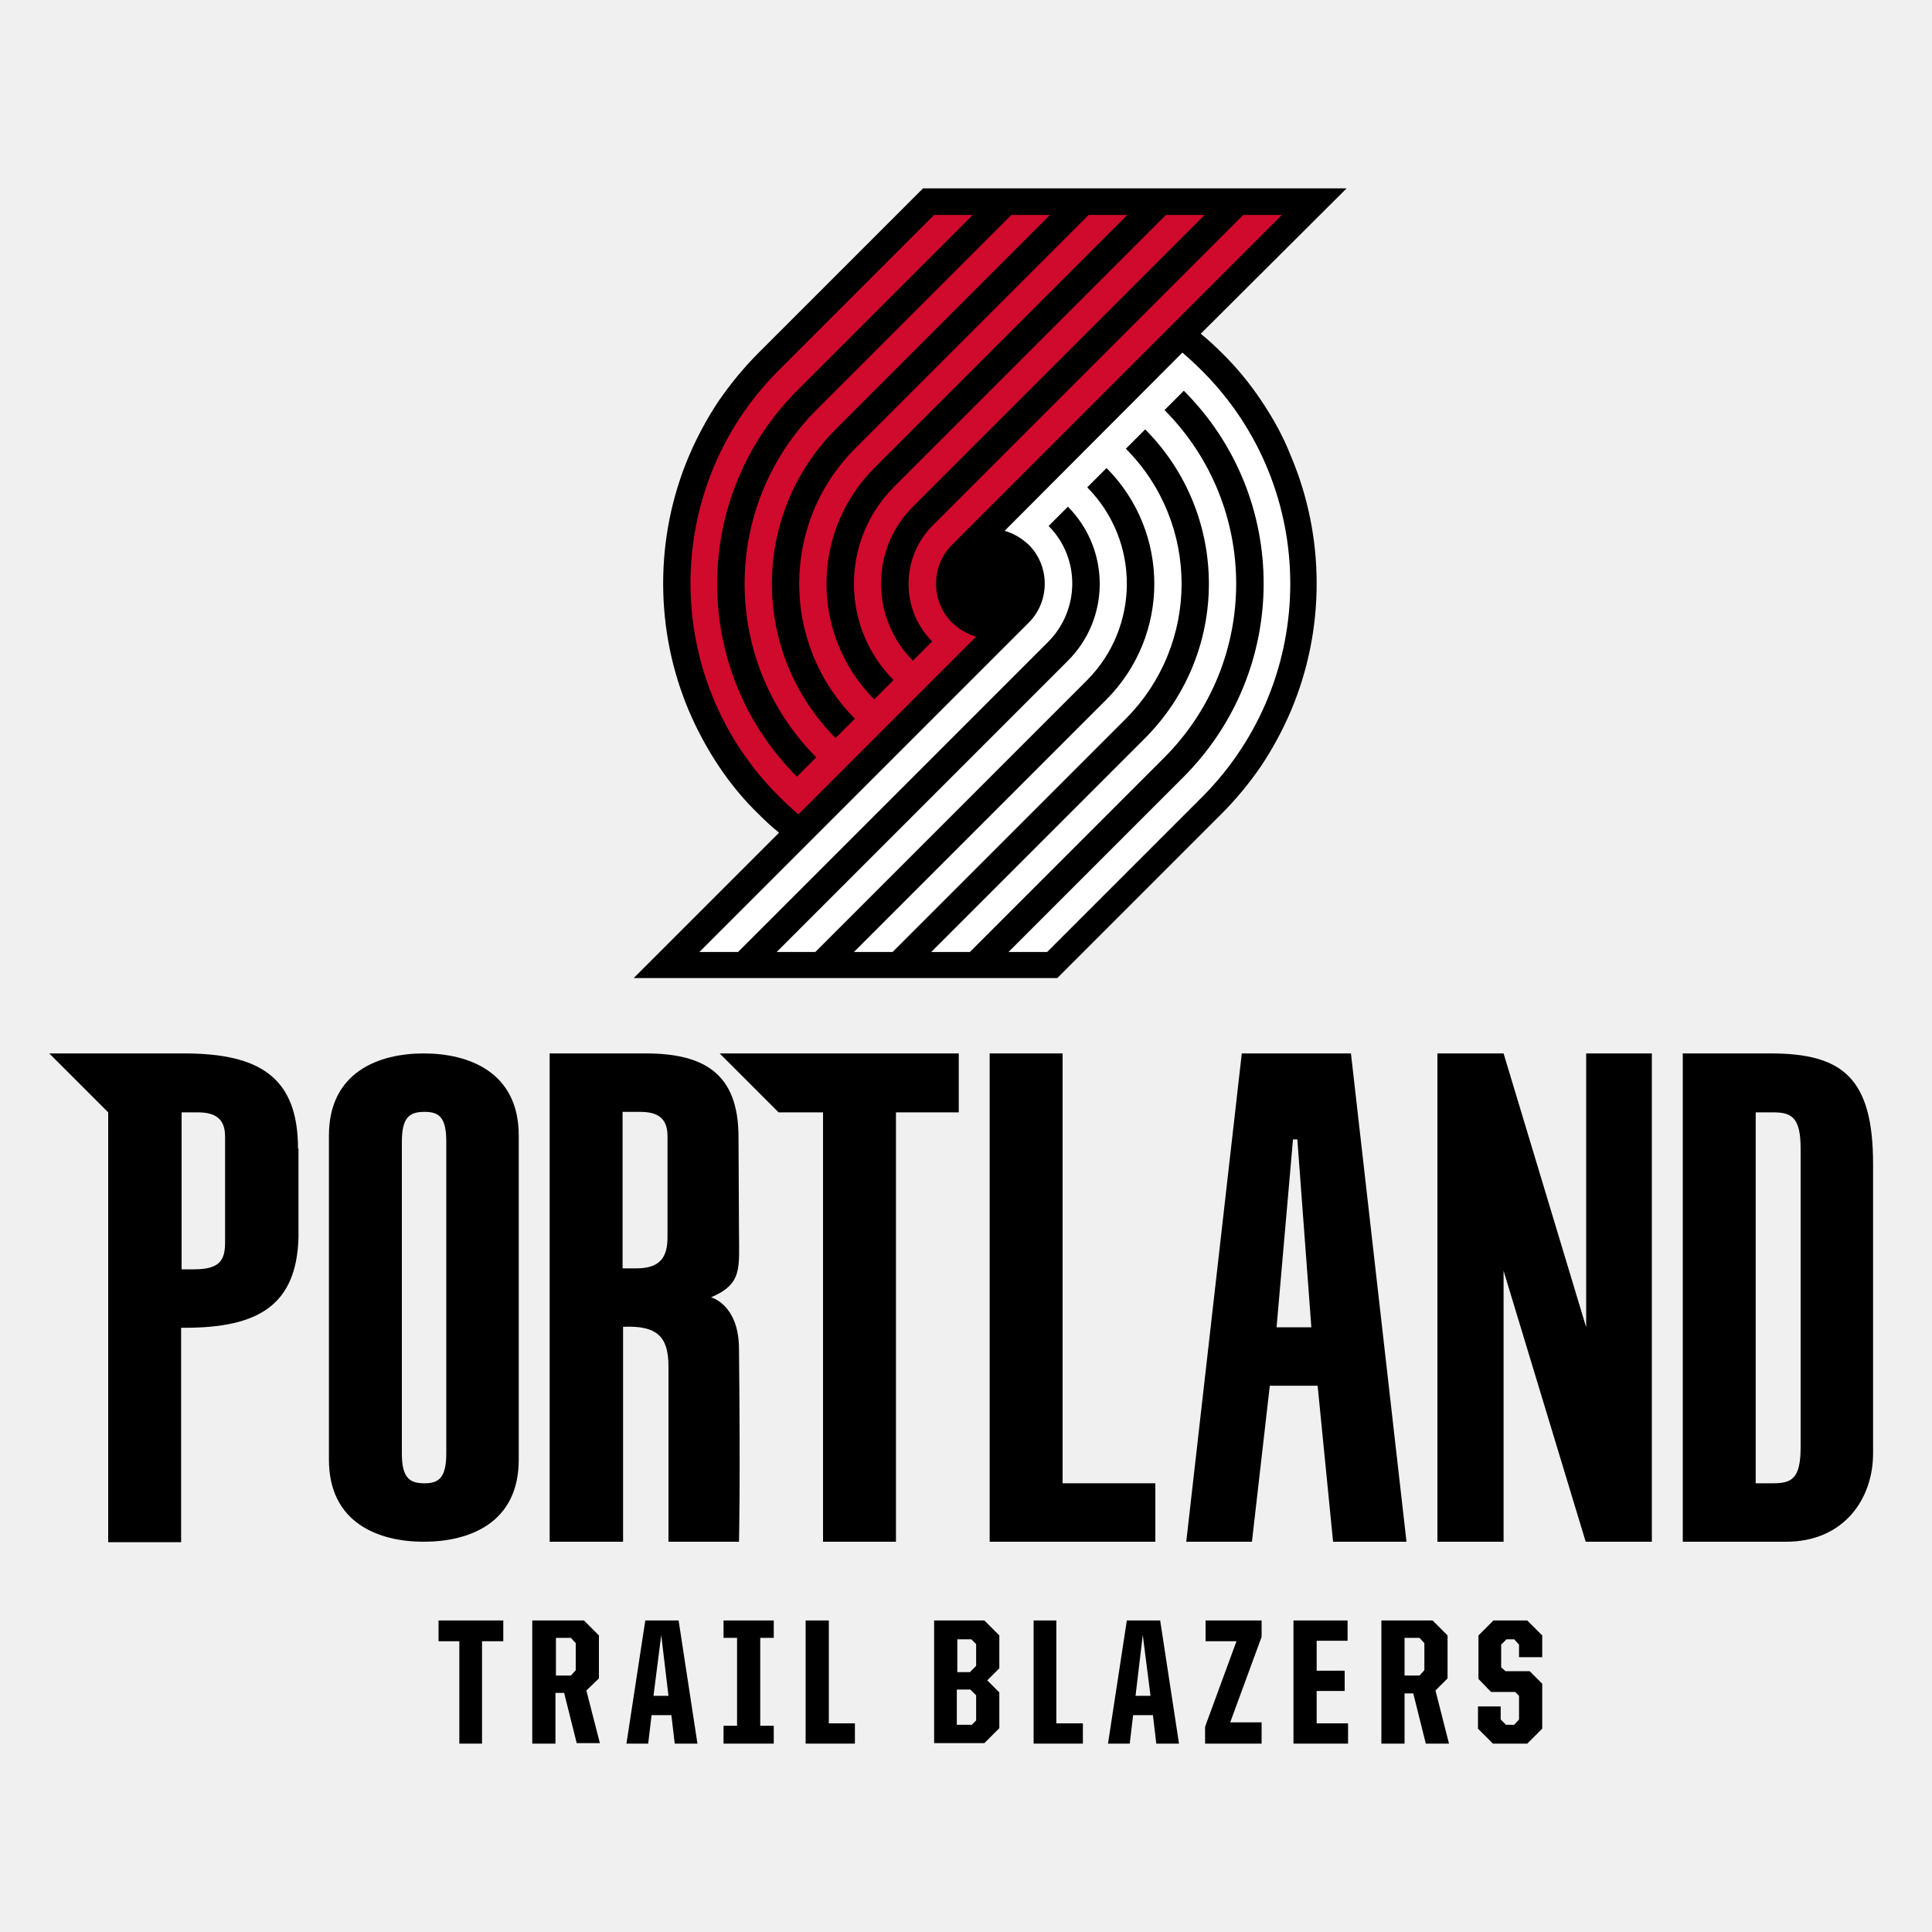
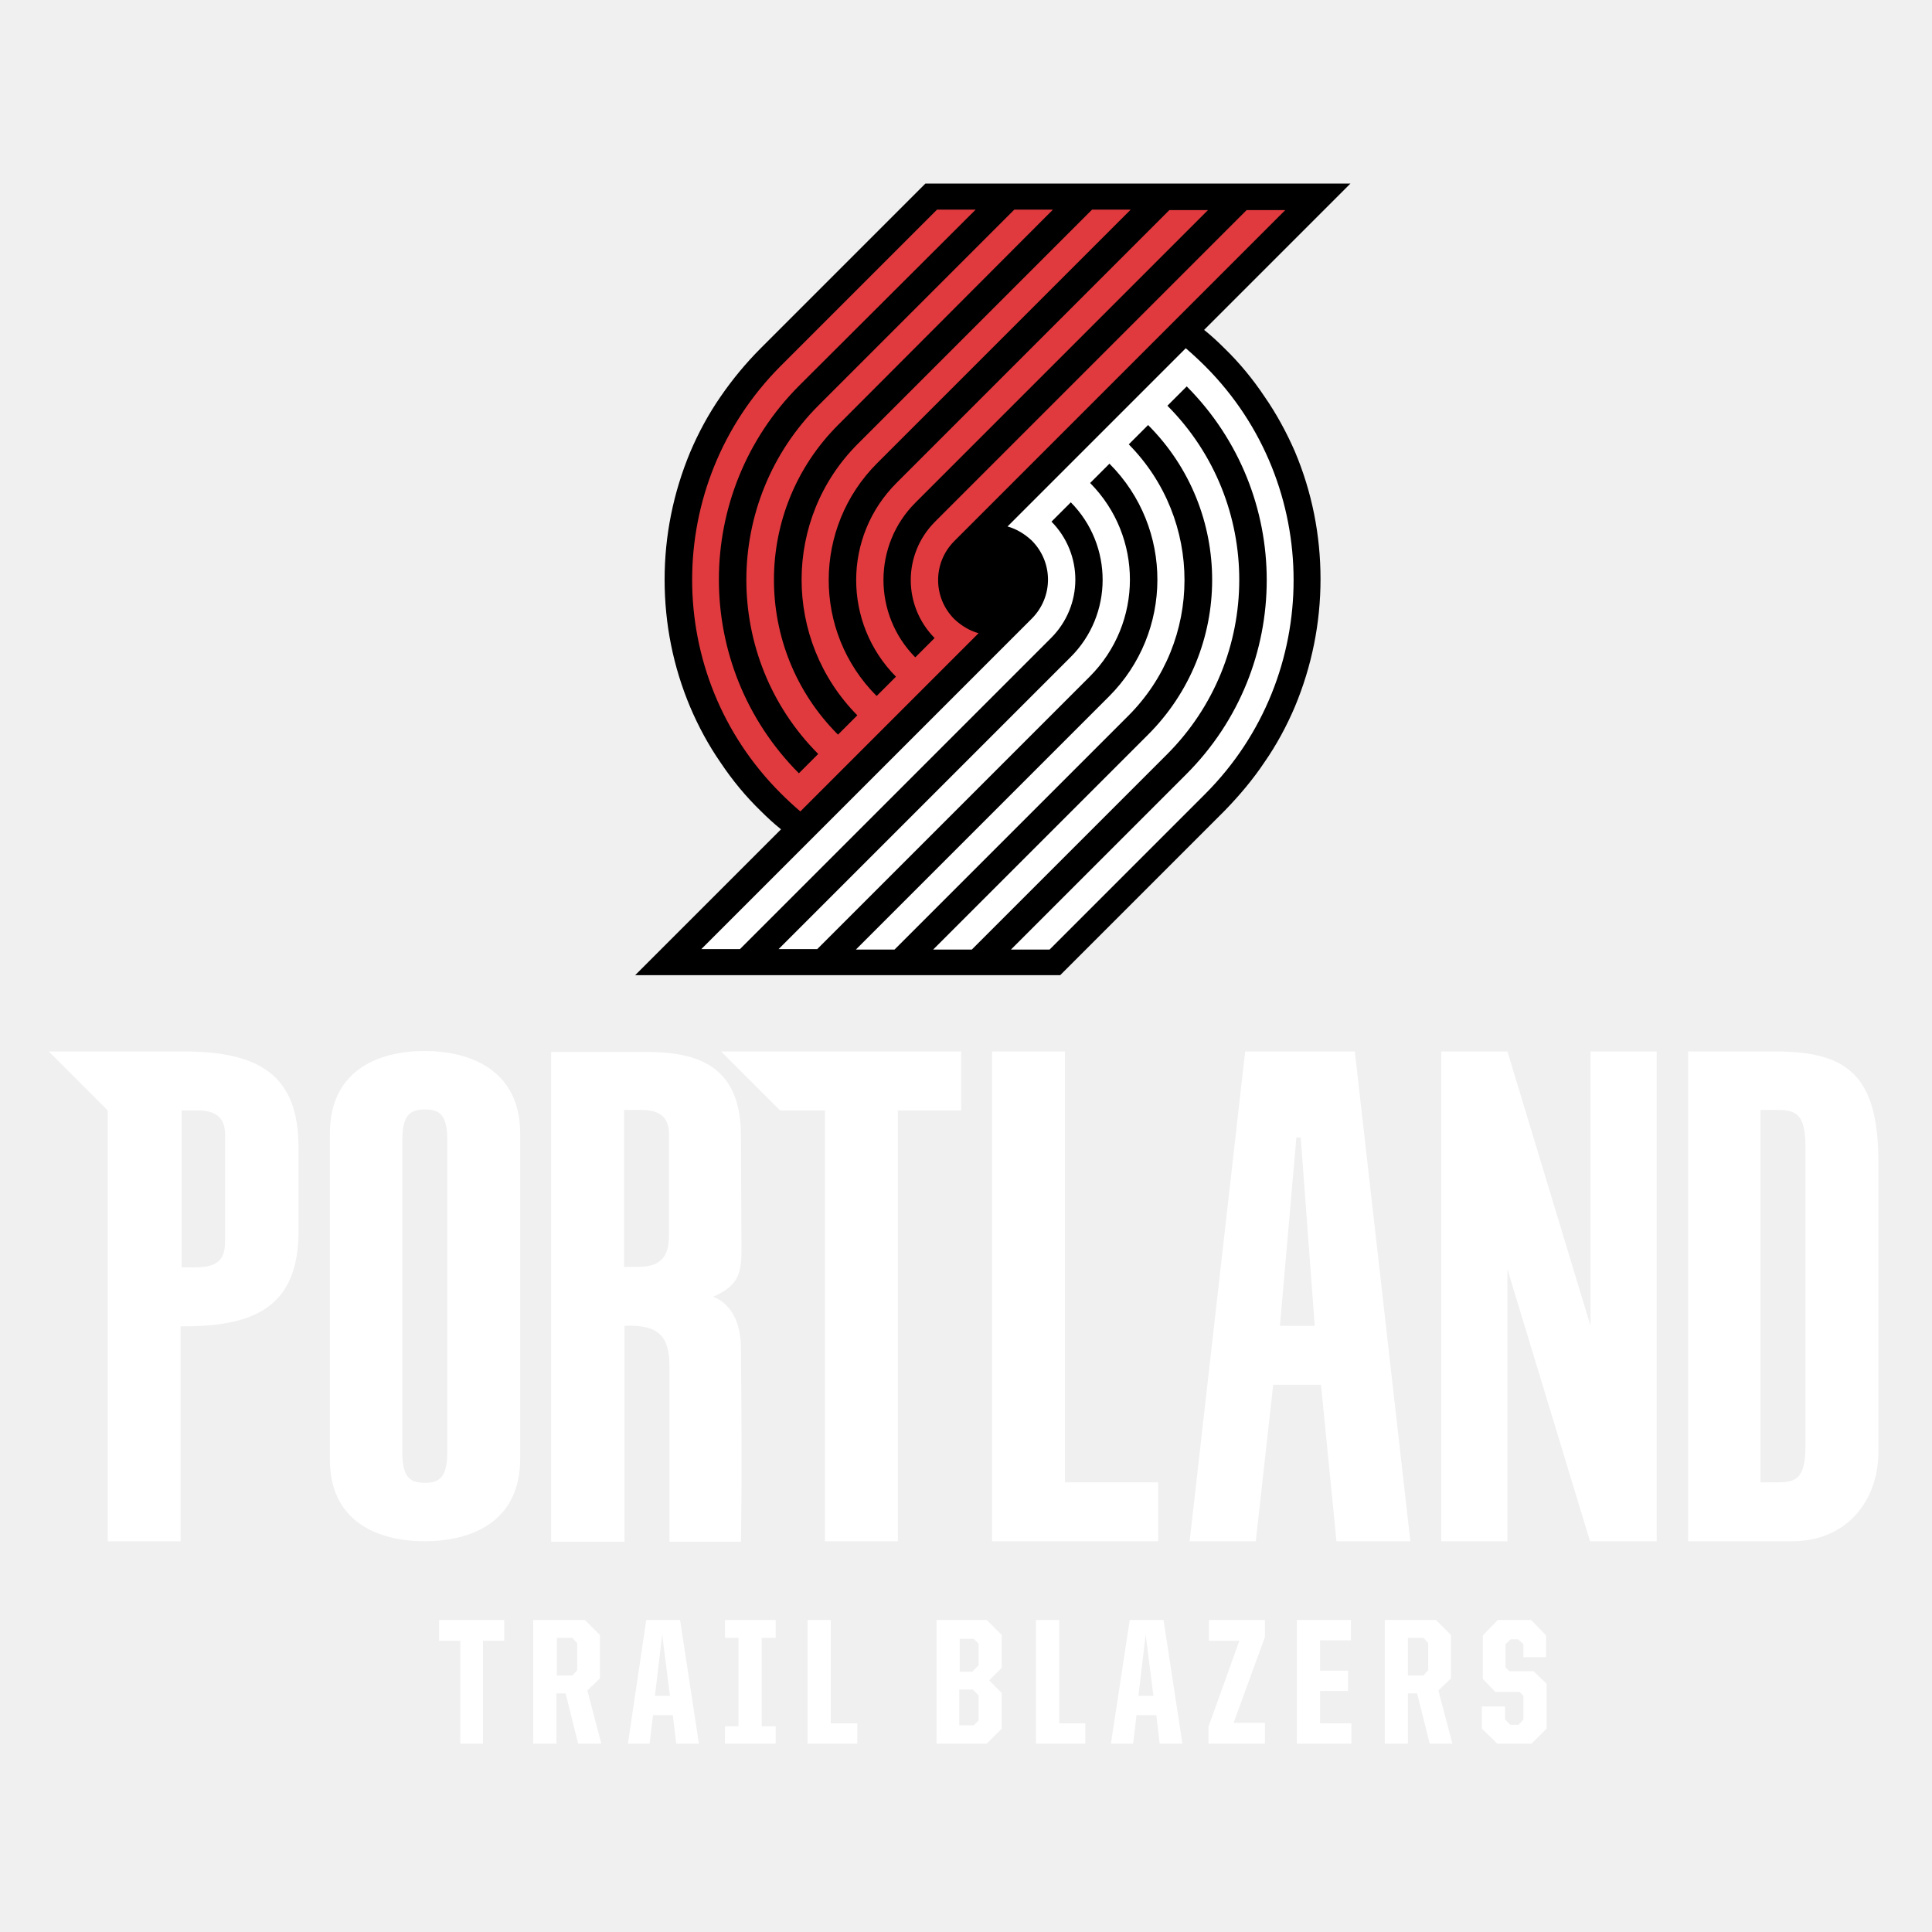
- <svg xmlns="http://www.w3.org/2000/svg" version="1.1" id="Layer_1" x="0px" y="0px" viewBox="0 0 400 400" style="enable-background:new 0 0 400 400;" xml:space="preserve">
+ <svg xmlns="http://www.w3.org/2000/svg" version="1.1" id="Layer_2" x="0px" y="0px" viewBox="0 0 400 400" style="enable-background:new 0 0 400 400;" xml:space="preserve">
  <style type="text/css">
	.st0{fill:#FFFFFF;}
- 	.st1{fill:#CF0A2C;}
+ 	.st1{fill:#E03A3E;}
</style>
  <g>
    <g>
-       <path d="M261.1,82.9c-2.4-3.6-5.2-7-8.3-10c-1.3-1.3-2.7-2.6-4.2-3.8L278.8,39h-87.7l-33.9,33.9l0,0c0,0-0.1,0.1-0.1,0.1    c-3.1,3.1-5.8,6.4-8.3,10c-2.4,3.6-4.5,7.5-6.2,11.5c-3.5,8.3-5.3,17.2-5.3,26.3c0,9.1,1.8,18,5.3,26.3c1.7,4,3.8,7.9,6.2,11.5    c2.4,3.6,5.2,7,8.3,10c1.3,1.3,2.7,2.6,4.2,3.8l-30.1,30.1h87.7l34-34h0c3-3,5.8-6.4,8.2-9.9c2.4-3.6,4.5-7.5,6.2-11.5    c3.5-8.3,5.3-17.2,5.3-26.3c0-9.1-1.8-18-5.3-26.3C265.7,90.4,263.6,86.6,261.1,82.9" />
-       <path class="st0" d="M248.9,76.8c-1.3-1.3-2.7-2.6-4.1-3.8L208,109.9c1.8,0.5,3.5,1.5,5,2.9l0,0c4.4,4.4,4.4,11.7,0,16.1    l-68.2,68.2h8l64.2-64.2c6.6-6.6,6.7-17.4,0.1-24l4-4c8.8,8.9,8.8,23.2-0.1,32l-60.2,60.2h8l56.2-56.2c11-11,11.1-28.9,0.1-40l4-4    c13.2,13.3,13.2,34.7-0.1,48l-52.2,52.2h8l48.2-48.2c15.5-15.5,15.5-40.5,0.1-56l4-4c17.6,17.7,17.6,46.3-0.1,64l-44.2,44.2h8    l40.2-40.2c19.9-19.9,19.9-52.1,0.1-72l4-4c22.1,22.1,22,57.9-0.1,80l-36.2,36.2h8l32.2-32.2l0,0    C273.2,140.5,273.2,101.1,248.9,76.8" />
-       <path class="st1" d="M161.2,164.8c1.3,1.3,2.7,2.6,4.1,3.8l36.8-36.8c-1.8-0.5-3.5-1.5-5-2.9c0,0,0,0,0,0    c-4.4-4.4-4.4-11.7,0-16.1l68.3-68.3h-8l-64.3,64.3c-6.6,6.6-6.7,17.4-0.1,24l-4,4c-8.8-8.9-8.8-23.2,0.1-32l60.3-60.3h-8    l-56.3,56.3c-11,11-11.1,28.9-0.1,40l-4,4c-13.2-13.3-13.2-34.7,0.1-48l52.3-52.3h-8l-48.3,48.3c-15.5,15.5-15.5,40.5-0.1,56l-4,4    c-17.6-17.7-17.6-46.3,0.1-64l44.3-44.3h-8l-40.3,40.3c-19.9,19.9-19.9,52.1-0.1,72l-4,4c-22.1-22.1-22-57.9,0.1-80l36.3-36.3h-8    l-32.3,32.3l0,0C136.9,101.1,136.9,140.5,161.2,164.8" />
+       <path d="M261.8,82.1c-2.4-3.6-5.2-7-8.3-10c-1.3-1.3-2.7-2.6-4.2-3.8L279.6,38h-88l-34,34l0,0c0,0-0.1,0.1-0.1,0.1    c-3.1,3.1-5.9,6.5-8.3,10c-2.5,3.6-4.6,7.5-6.3,11.5c-3.5,8.4-5.3,17.3-5.3,26.4c0,9.2,1.8,18.1,5.3,26.4c1.7,4,3.8,7.9,6.3,11.5    c2.4,3.6,5.2,7,8.3,10c1.3,1.3,2.7,2.6,4.2,3.8l-30.2,30.2h88l34.1-34.1h0c3-3.1,5.8-6.4,8.2-10c2.5-3.6,4.6-7.5,6.3-11.5    c3.5-8.4,5.3-17.3,5.3-26.4c0-9.2-1.8-18.1-5.3-26.4C266.4,89.6,264.3,85.7,261.8,82.1" />
+       <path class="st0" d="M249.6,75.9c-1.3-1.3-2.7-2.6-4.1-3.8l-36.9,36.9c1.8,0.5,3.5,1.5,5,2.9l0,0c4.5,4.5,4.5,11.7,0,16.2    l-68.4,68.4h8l64.4-64.4c6.7-6.7,6.7-17.4,0.1-24.1l4-4c8.8,8.9,8.8,23.3-0.1,32.1l-60.4,60.4h8l56.4-56.4    c11.1-11.1,11.1-29,0.1-40.1l4-4c13.3,13.3,13.2,34.9-0.1,48.2l-52.4,52.4h8l48.4-48.4c15.5-15.5,15.5-40.6,0.1-56.2l4-4    c17.7,17.7,17.7,46.5-0.1,64.2l-44.4,44.4h8l40.4-40.4c19.9-19.9,20-52.2,0.1-72.2l4-4c22.1,22.2,22.1,58.1-0.1,80.3l-36.3,36.3h8    l32.3-32.3l0,0C273.9,139.9,273.9,100.3,249.6,75.9" />
+       <path class="st1" d="M161.6,164.2c1.3,1.3,2.7,2.6,4.1,3.8l36.9-36.9c-1.8-0.5-3.5-1.5-5-2.9c0,0,0,0,0,0    c-4.5-4.5-4.5-11.7,0-16.2l68.5-68.5h-8l-64.5,64.5c-6.7,6.7-6.7,17.4-0.1,24.1l-4,4c-8.8-8.9-8.8-23.3,0.1-32.1l60.5-60.5h-8    l-56.5,56.5c-11.1,11.1-11.1,29-0.1,40.1l-4,4c-13.3-13.3-13.2-34.9,0.1-48.2l52.5-52.5h-8l-48.5,48.5    c-15.5,15.5-15.5,40.6-0.1,56.2l-4,4c-17.7-17.7-17.7-46.5,0.1-64.2L218,43.4h-8l-40.5,40.5c-19.9,19.9-20,52.2-0.1,72.2l-4,4    c-22.1-22.2-22.1-58.1,0.1-80.3L202,43.4h-8l-32.4,32.4l0,0C137.2,100.3,137.2,139.8,161.6,164.2" />
    </g>
    <g>
      <g>
-         <polygon points="95.1,339.8 90.8,339.8 90.8,335.5 104.2,335.5 104.2,339.8 99.8,339.8 99.8,361 95.1,361    " />
-         <path d="M118.2,346.9l1-1.1v-5.6l-1-1.1h-3.1v7.8H118.2z M110.3,335.5h10.6l3.1,3.1v8.9l-2.6,2.5l2.8,10.9h-4.8l-2.6-10.4h-1.8     V361h-4.8V335.5z" />
-         <path d="M135.3,351.1h3.1l-1.5-12.6L135.3,351.1z M133.6,335.5h6.9l3.9,25.5h-4.7l-0.7-5.9h-4.1l-0.7,5.9h-4.5L133.6,335.5z" />
-         <polygon points="149.8,357.3 152.6,357.3 152.6,339.1 149.8,339.1 149.8,335.5 160.2,335.5 160.2,339.1 157.4,339.1 157.4,357.3      160.2,357.3 160.2,361 149.8,361    " />
-         <polygon points="166.8,335.5 171.6,335.5 171.6,356.8 177,356.8 177,361 166.8,361    " />
-         <path d="M201.1,357.2l1-1V351l-1.2-1.2h-2.8v7.3H201.1z M200.9,346.1l1.2-1.2v-4.5l-1-1h-2.9v6.8H200.9z M193.4,335.5h10.4     l3.1,3.1v6.8l-2.5,2.5l2.5,2.5v7.4l-3.1,3.1h-10.4V335.5z" />
-         <polygon points="214,335.5 218.7,335.5 218.7,356.8 224.2,356.8 224.2,361 214,361    " />
-         <path d="M235.1,351.1h3.1l-1.6-12.6L235.1,351.1z M233.3,335.5h6.9l3.9,25.5h-4.7l-0.7-5.9h-4.1l-0.7,5.9h-4.5L233.3,335.5z" />
-         <polygon points="249.5,357.5 256,339.8 249.6,339.8 249.6,335.5 261.2,335.5 261.2,338.9 254.7,356.6 261.2,356.6 261.2,361      249.5,361    " />
-         <polygon points="267.8,335.5 279,335.5 279,339.7 272.6,339.7 272.6,345.9 278.4,345.9 278.4,350.1 272.6,350.1 272.6,356.8      279.1,356.8 279.1,361 267.8,361    " />
-         <path d="M293.9,346.9l1-1.1v-5.6l-1-1.1h-3.1v7.8H293.9z M286,335.5h10.6l3.1,3.1v8.9l-2.5,2.5L300,361h-4.8l-2.6-10.4h-1.8V361     H286V335.5z" />
-         <polygon points="306,357.9 306,353.3 310.7,353.3 310.7,356 311.8,357.1 313.5,357.1 314.5,356 314.5,351.1 313.7,350.3      308.7,350.3 306.1,347.6 306.1,338.6 309.2,335.5 316.2,335.5 319.3,338.6 319.3,343.1 314.5,343.1 314.5,340.5 313.5,339.4      311.9,339.4 310.8,340.5 310.8,345.2 311.7,346 316.7,346 319.3,348.6 319.3,357.9 316.2,361 309.1,361    " />
+         <polygon class="st0" points="95.3,339.7 90.9,339.7 90.9,335.4 104.4,335.4 104.4,339.7 100,339.7 100,361 95.3,361    " />
+         <path class="st0" d="M118.5,346.9l1-1.1v-5.6l-1-1.1h-3.2v7.8H118.5z M110.5,335.4h10.6l3.1,3.1v9l-2.6,2.5l2.9,11h-4.8     l-2.6-10.4h-1.9V361h-4.8V335.4z" />
+         <path class="st0" d="M135.6,351.1h3.1l-1.6-12.7L135.6,351.1z M133.8,335.4h7l3.9,25.6H140l-0.7-5.9h-4.1l-0.7,5.9h-4.5     L133.8,335.4z" />
+         <polygon class="st0" points="150.1,357.4 152.9,357.4 152.9,339.1 150.1,339.1 150.1,335.4 160.6,335.4 160.6,339.1 157.7,339.1      157.7,357.4 160.6,357.4 160.6,361 150.1,361    " />
+         <polygon class="st0" points="167.2,335.4 172,335.4 172,356.8 177.5,356.8 177.5,361 167.2,361    " />
+         <path class="st0" d="M201.6,357.2l1-1V351l-1.2-1.2h-2.8v7.4H201.6z M201.4,346l1.2-1.2v-4.5l-1-1h-2.9v6.8H201.4z M193.9,335.4     h10.4l3.1,3.1v6.8l-2.6,2.6l2.6,2.6v7.4l-3.1,3.1h-10.4V335.4z" />
+         <polygon class="st0" points="214.5,335.4 219.3,335.4 219.3,356.8 224.7,356.8 224.7,361 214.5,361    " />
+         <path class="st0" d="M235.7,351.1h3.1l-1.6-12.7L235.7,351.1z M233.9,335.4h7l3.9,25.6h-4.7l-0.7-5.9h-4.1l-0.7,5.9H230     L233.9,335.4z" />
+         <polygon class="st0" points="250.2,357.5 256.6,339.7 250.3,339.7 250.3,335.4 261.9,335.4 261.9,338.9 255.4,356.7 261.9,356.7      261.9,361 250.2,361    " />
+         <polygon class="st0" points="268.5,335.4 279.7,335.4 279.7,339.6 273.3,339.6 273.3,345.9 279.1,345.9 279.1,350.1 273.3,350.1      273.3,356.8 279.8,356.8 279.8,361 268.5,361    " />
+         <path class="st0" d="M294.7,346.9l1-1.1v-5.6l-1-1.1h-3.2v7.8H294.7z M286.7,335.4h10.6l3.1,3.1v9l-2.6,2.5l2.9,11H296l-2.6-10.4     h-1.9V361h-4.8V335.4z" />
+         <polygon class="st0" points="306.8,357.9 306.8,353.3 311.6,353.3 311.6,356 312.7,357.1 314.4,357.1 315.4,356 315.4,351.1      314.6,350.3 309.6,350.3 307,347.6 307,338.6 310.1,335.4 317,335.4 320.1,338.6 320.1,343.1 315.4,343.1 315.4,340.4      314.3,339.4 312.8,339.4 311.7,340.4 311.7,345.2 312.5,346 317.5,346 320.2,348.6 320.2,357.9 317.1,361 310,361    " />
      </g>
      <g>
-         <path d="M37.5,230.3h3.4c3.4,0,5.7,1.1,5.7,5v21.9c0,3.7-1.1,5.6-6.4,5.6h-2.6V230.3z M61.7,237.8c0-14.8-8-19.7-23.6-19.7h-12     h-3.8H10.2l12.2,12.2v89h15.1v-44.4h0.8c15.2,0,23.1-4.7,23.5-18.7l0,0V237.8z" />
-         <path d="M87.7,319.2c9.4,0,19.7-3.8,19.7-17v-67.1c0-13.2-10.4-17-19.7-17c-9.2,0-19.6,3.8-19.6,17v67.1     C68.1,315.4,78.5,319.2,87.7,319.2 M83.2,236.4c0-5.1,1.6-6.2,4.7-6.2c3,0,4.5,1.1,4.5,6.2v64.5c0,5.1-1.6,6.2-4.5,6.2     c-3.1,0-4.7-1.1-4.7-6.2V236.4z" />
-         <path d="M262.9,286.9h9.9l3.2,32.3h15.2l-11.5-101.1h-22.6l-11.5,101.1h13.6L262.9,286.9z M267.7,235.9h0.9l2.9,38.9h-7.2     L267.7,235.9z" />
-         <path d="M387.8,300.9V241c0-17.8-6.3-22.9-21.2-22.9h-18.2v101.1h21.4C381.6,319.2,387.8,310.5,387.8,300.9 M372.8,299.6     c0,6.5-1.8,7.5-5.7,7.5h-3.6v-76.8h3.6c3.8,0,5.7,1,5.7,7.5V299.6z" />
-         <path d="M129.1,274.7c7-0.3,9.3,2.1,9.3,8.2c0,20.4,0,36.3,0,36.3H153c0,0,0.3-10.9,0-40.1c-0.1-9.1-5.8-10.5-5.8-10.5     c6.6-2.8,5.8-6.1,5.8-13.6l-0.1-19.6c0-13.1-7.1-17.3-19.2-17.3l-19.9,0v101.1h15.2V274.7z M128.9,230.2h3.6c3.4,0,5.7,1.1,5.7,5     l0,20.9c0,3.7-1.1,6.5-6.4,6.5h-2.9V230.2z" />
-         <polygon points="239.2,307.1 220,307.1 220,218.1 204.9,218.1 204.9,319.2 239.2,319.2    " />
-         <polygon points="170.4,230.3 170.4,319.2 185.5,319.2 185.5,230.3 198.5,230.3 198.5,218.1 149,218.1 161.2,230.3    " />
-         <polygon points="311.3,263.1 328.3,319.2 328.4,319.2 342,319.2 342,218.1 328.4,218.1 328.4,274.8 311.3,218.1 311.2,218.1      297.6,218.1 297.6,319.2 311.3,319.2    " />
+         <path class="st0" d="M37.5,229.9h3.4c3.4,0,5.7,1.2,5.7,5v21.9c0,3.7-1.1,5.6-6.4,5.6h-2.6V229.9z M61.8,237.5     c0-14.8-8-19.8-23.7-19.8h-12h-3.8H10.1l12.2,12.2v89.2h15.1v-44.5h0.8c15.3,0,23.2-4.7,23.6-18.7l0,0V237.5z" />
+         <path class="st0" d="M87.9,319.1c9.4,0,19.8-3.8,19.8-17.1v-67.3c0-13.2-10.4-17.1-19.8-17.1c-9.3,0-19.6,3.8-19.6,17.1V302     C68.2,315.3,78.6,319.1,87.9,319.1 M83.3,236c0-5.1,1.6-6.3,4.7-6.3c3,0,4.6,1.1,4.6,6.3v64.7c0,5.1-1.6,6.3-4.6,6.3     c-3.1,0-4.7-1.1-4.7-6.3V236z" />
+         <path class="st0" d="M263.6,286.7h9.9l3.2,32.4H292l-11.5-101.4h-22.7l-11.5,101.4h13.7L263.6,286.7z M268.4,235.5h0.9l2.9,39     h-7.2L268.4,235.5z" />
+         <path class="st0" d="M388.9,300.7v-60.1c0-17.8-6.3-22.9-21.2-22.9h-18.2v101.4H371C382.6,319.1,388.9,310.4,388.9,300.7      M373.8,299.4c0,6.6-1.9,7.5-5.7,7.5h-3.6v-77.1h3.6c3.8,0,5.7,1,5.7,7.6V299.4z" />
+         <path class="st0" d="M129.3,274.5c7-0.3,9.3,2.1,9.3,8.3c0,20.5,0,36.4,0,36.4h14.8c0,0,0.3-10.9,0-40.2     c-0.1-9.1-5.8-10.5-5.8-10.5c6.6-2.9,5.9-6.1,5.9-13.7l-0.1-19.6c0-13.1-7.1-17.4-19.3-17.4l-20,0v101.4h15.2V274.5z      M129.2,229.8h3.6c3.4,0,5.7,1.2,5.7,5l0,21c0,3.7-1.1,6.5-6.4,6.5h-2.9V229.8z" />
+         <polygon class="st0" points="239.8,306.9 220.5,306.9 220.5,217.7 205.4,217.7 205.4,319.1 239.8,319.1    " />
+         <polygon class="st0" points="170.8,229.9 170.8,319.1 185.9,319.1 185.9,229.9 199,229.9 199,217.7 149.3,217.7 161.5,229.9         " />
+         <polygon class="st0" points="312.1,262.8 329.2,319.1 329.3,319.1 343,319.1 343,217.7 329.3,217.7 329.3,274.5 312.1,217.7      312,217.7 298.4,217.7 298.4,319.1 312.1,319.1    " />
      </g>
    </g>
  </g>
</svg>
